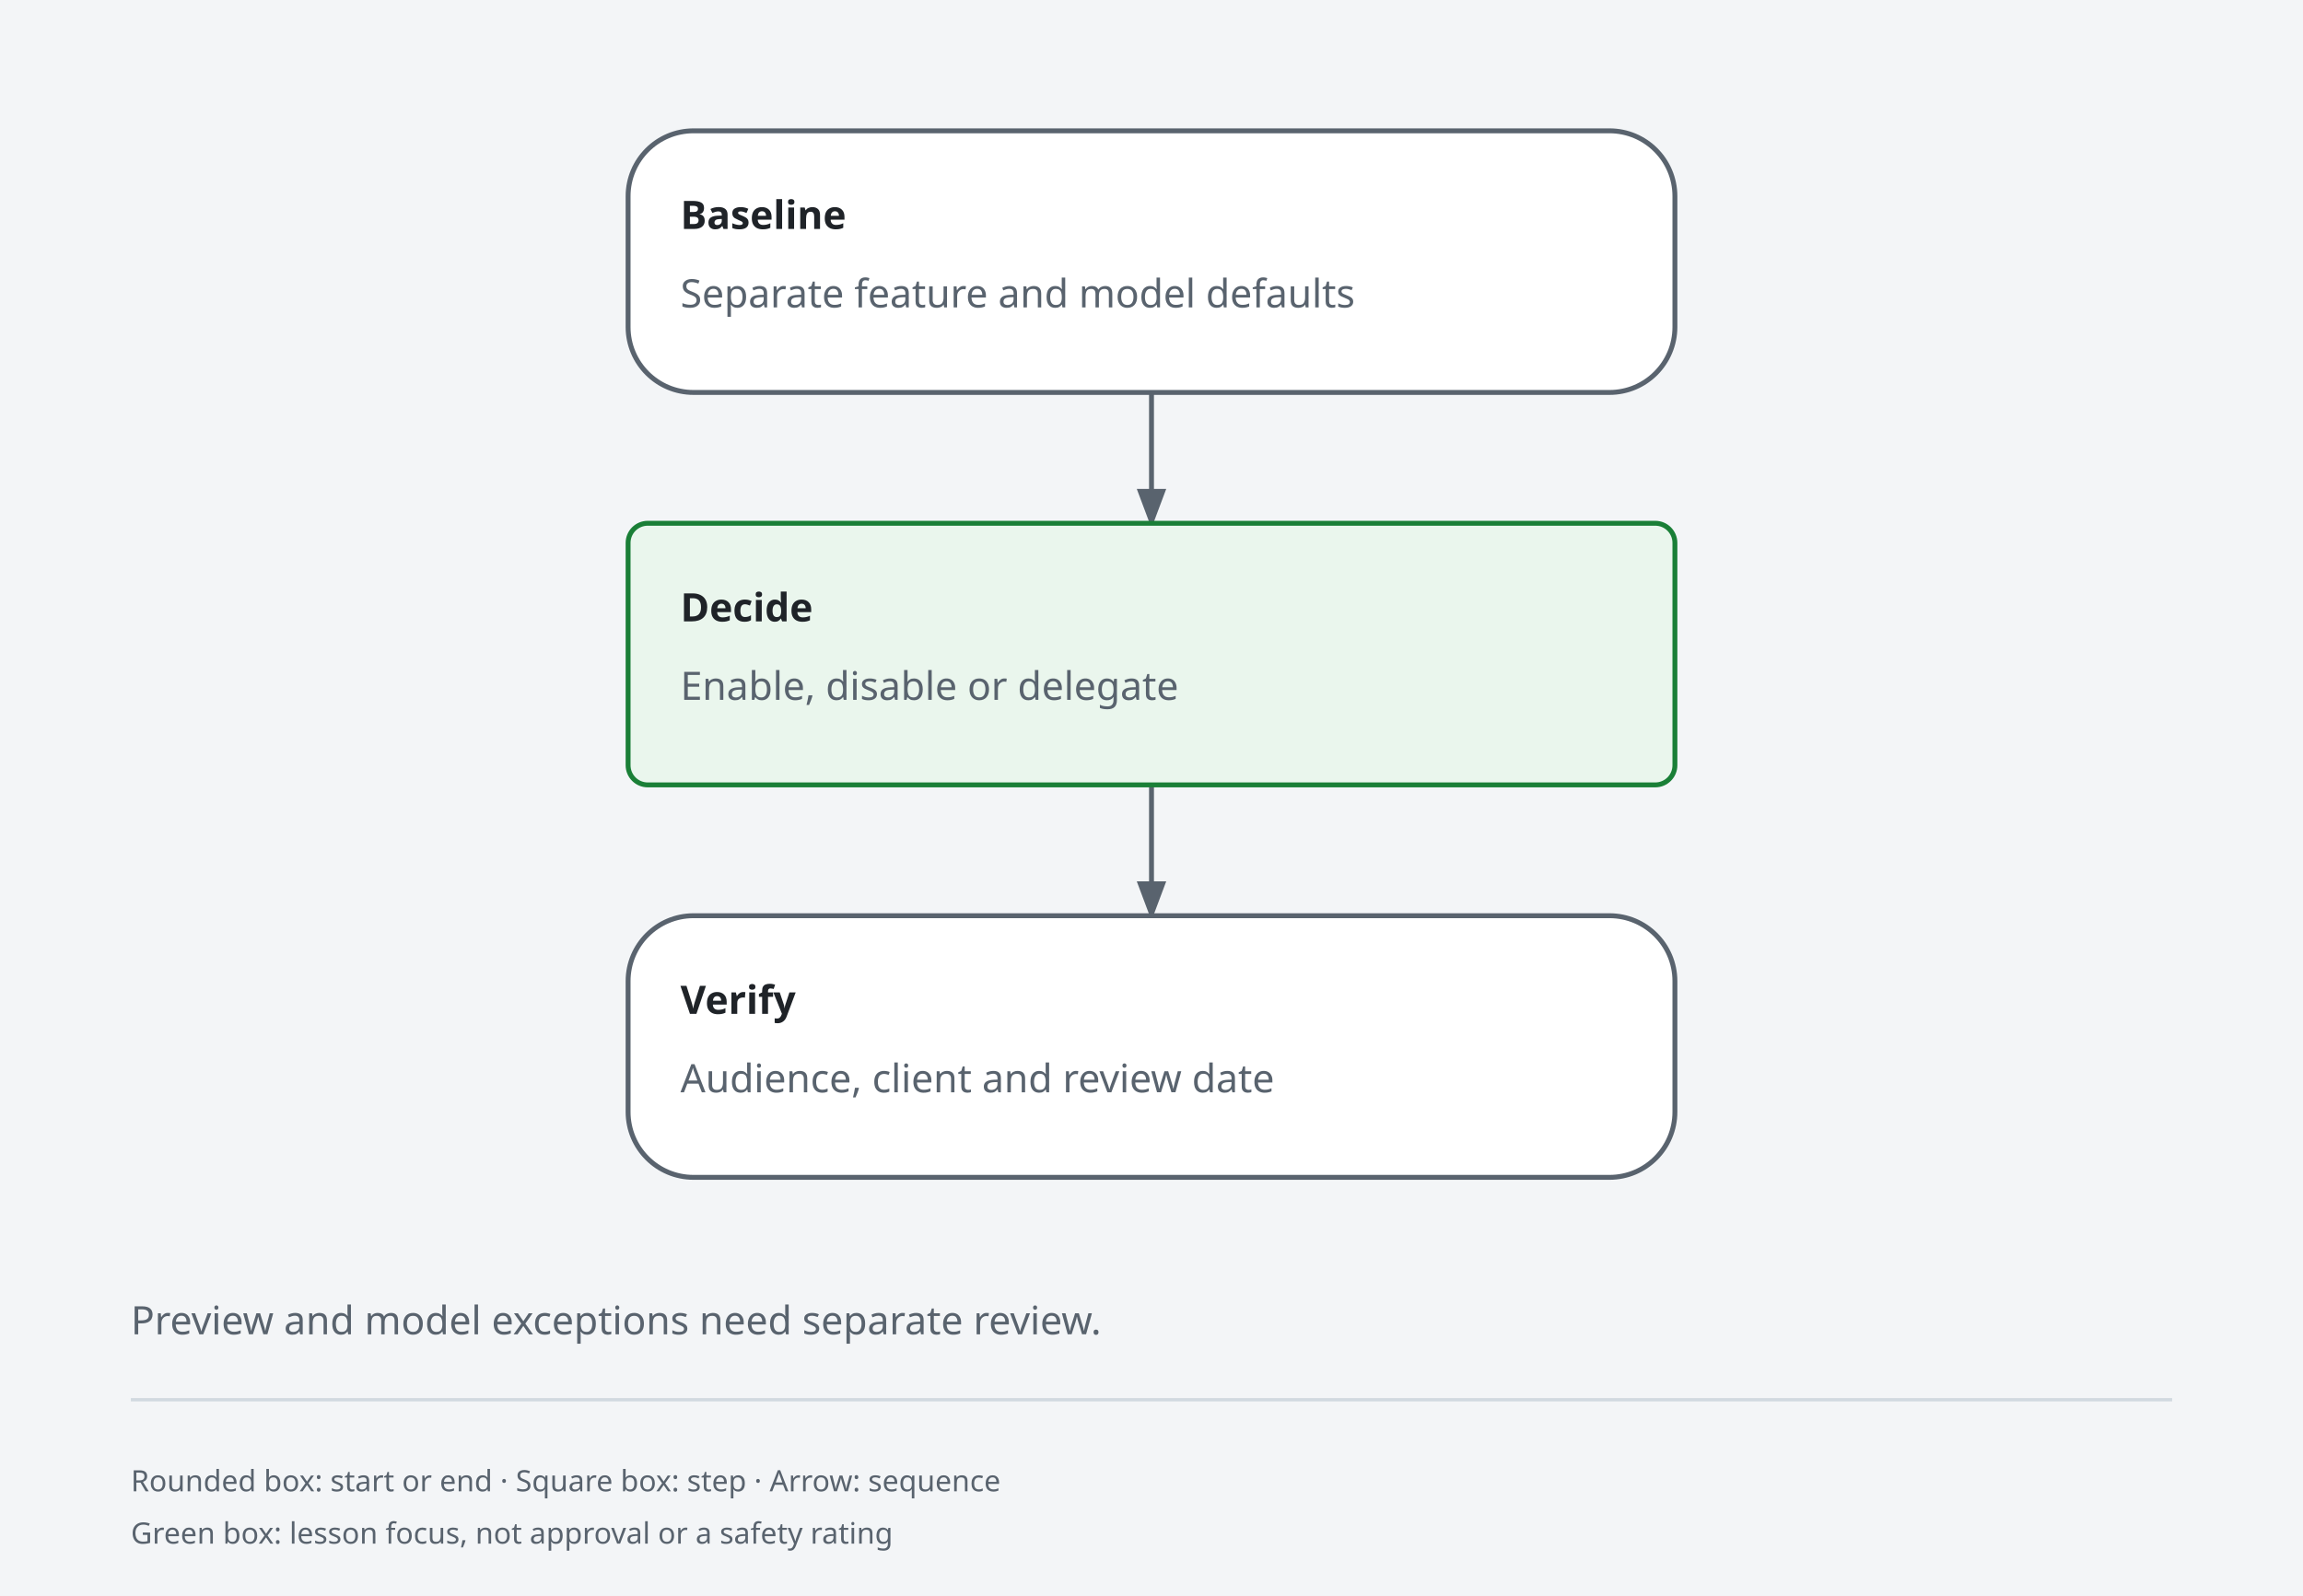
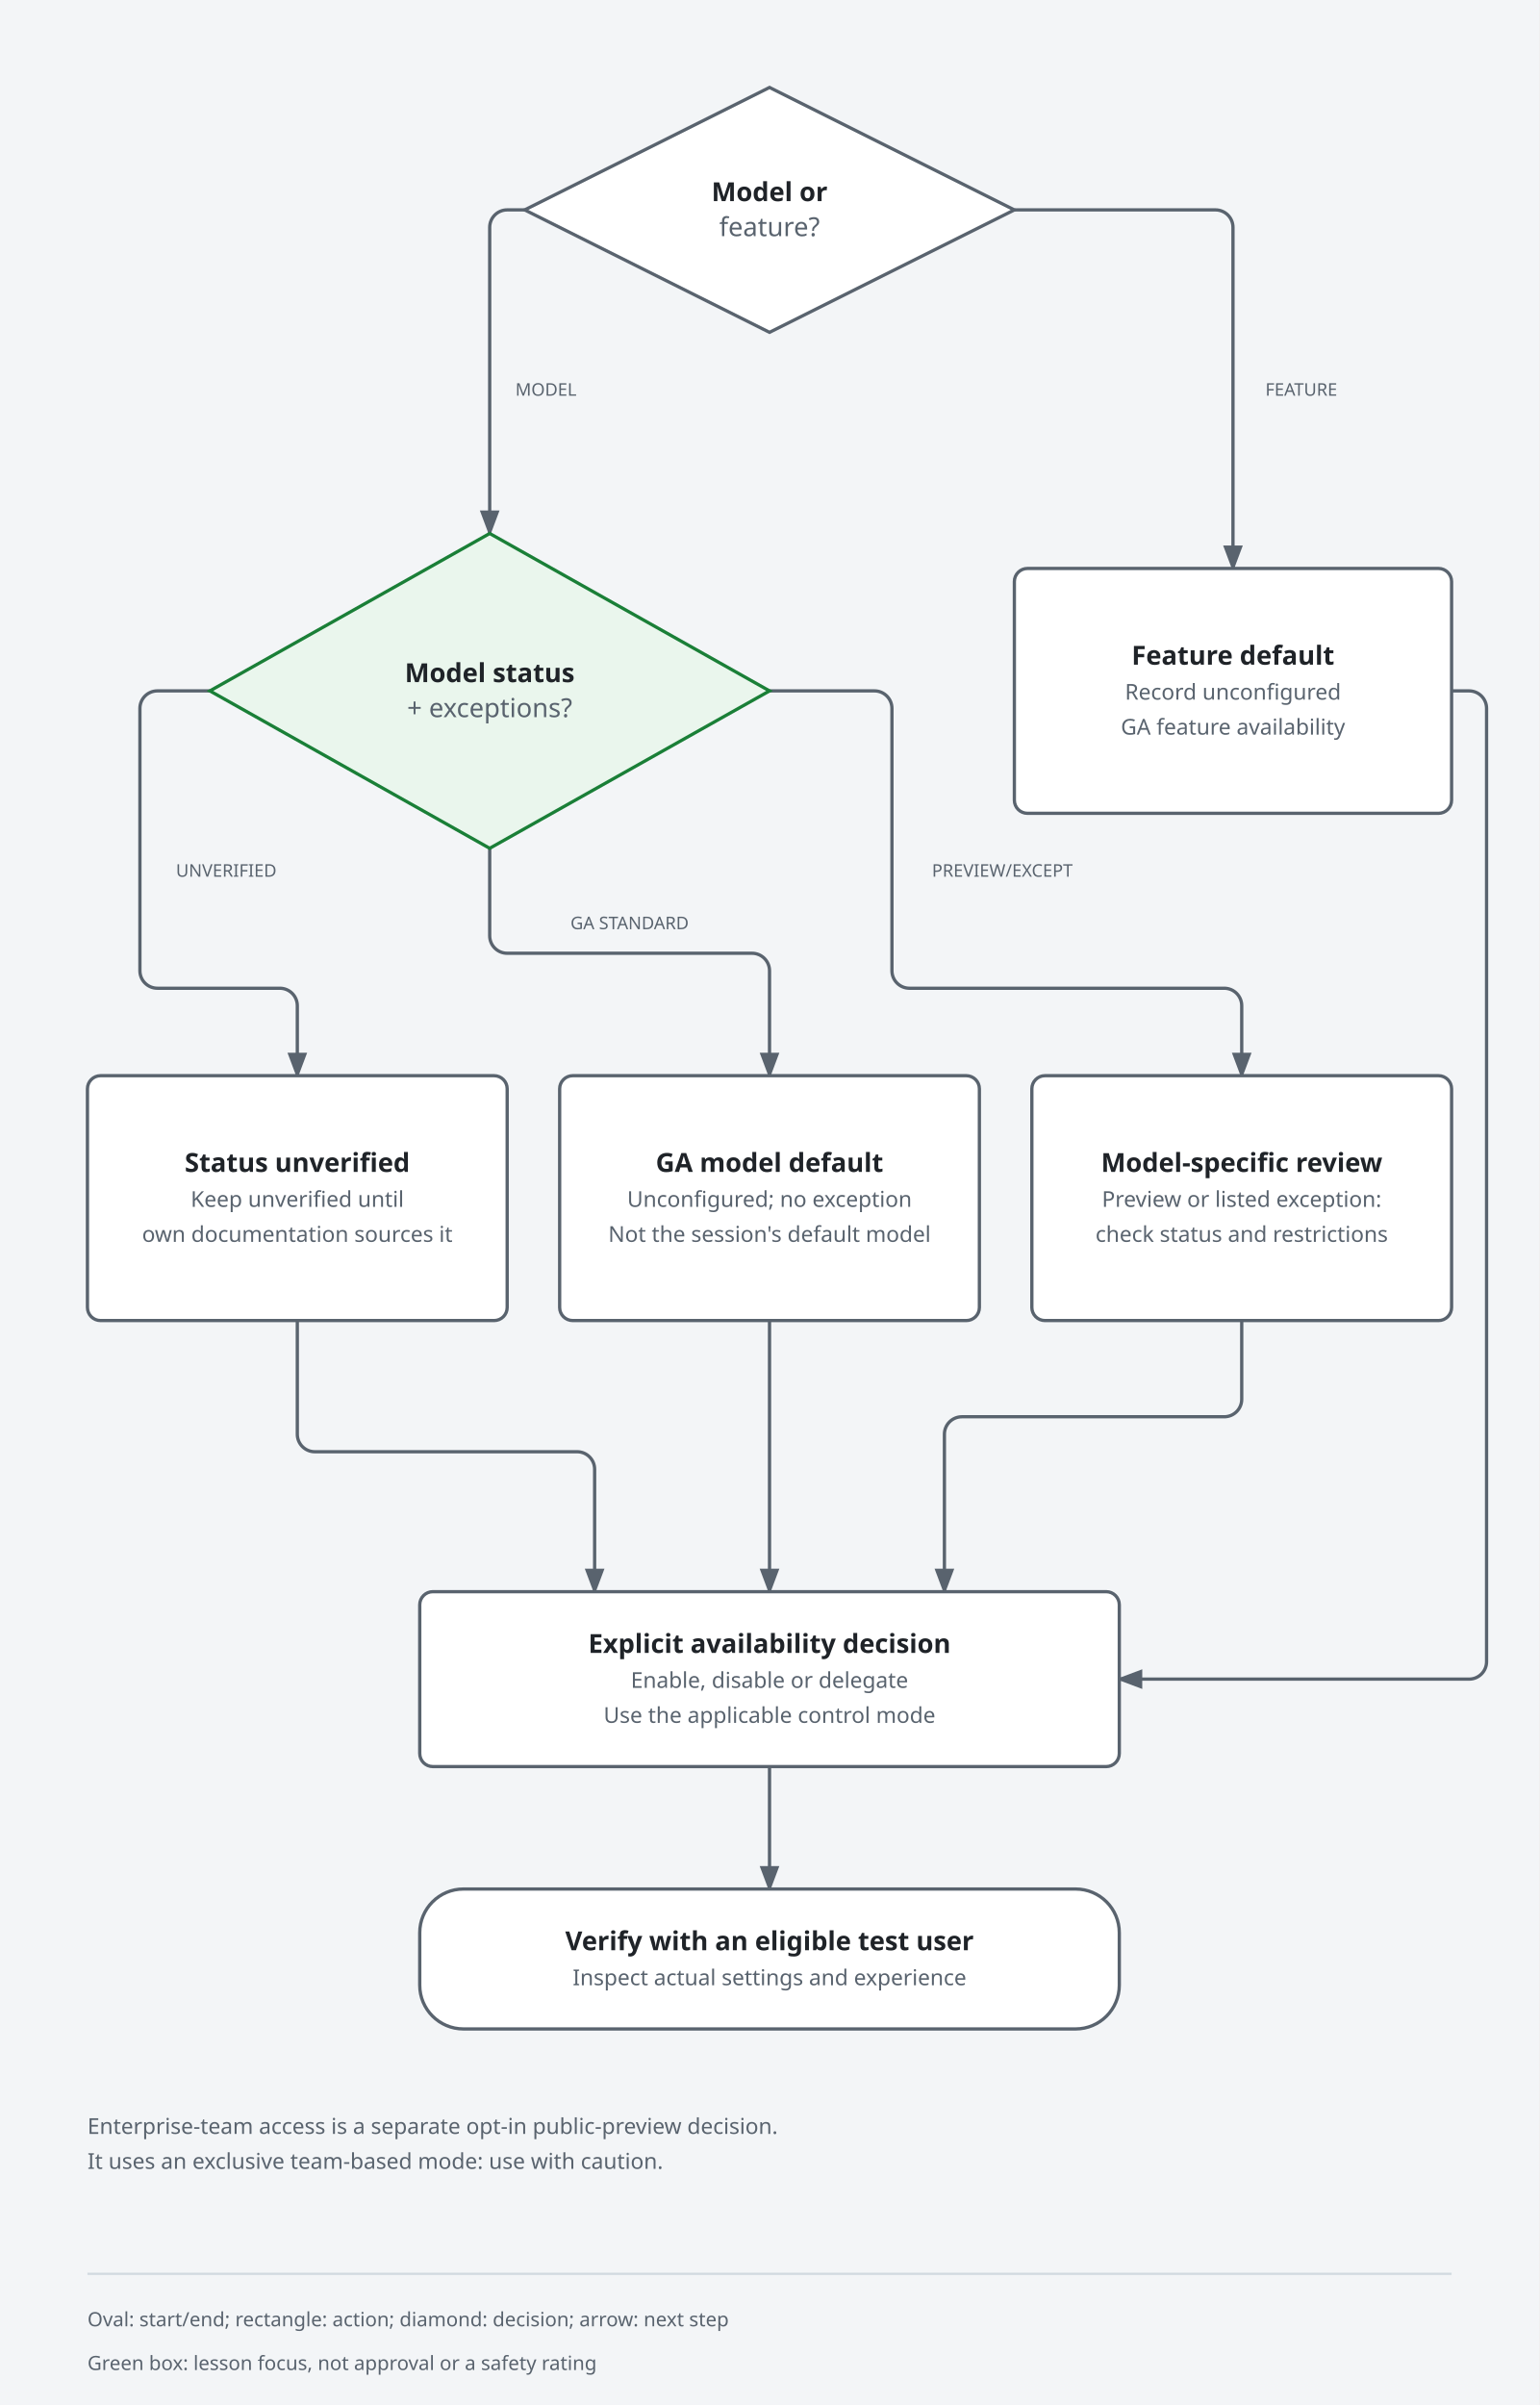
- <svg xmlns="http://www.w3.org/2000/svg" viewBox="0 0 704 488" role="img" aria-labelledby="model-feature-baseline-light-title model-feature-baseline-light-desc" id="model-feature-baseline-light-root">
+ <svg xmlns="http://www.w3.org/2000/svg" viewBox="0 0 704 1100" role="img" aria-labelledby="model-feature-baseline-light-title model-feature-baseline-light-desc" id="model-feature-baseline-light-root">
  <defs>
    <style>#model-feature-baseline-light-root { font-family: -apple-system,BlinkMacSystemFont,"Segoe UI","Noto Sans",Helvetica,Arial,sans-serif; color: #1f2328; }
      #model-feature-baseline-light-root .diagram-container { width: 100%; overflow-x: auto; }
      @media print {
#model-feature-baseline-light-root .diagram-container { overflow-x: visible; }
}</style>
    <marker id="model-feature-baseline-light-arrow" markerWidth="8" markerHeight="6" refX="7" refY="3" orient="auto">
      <polygon points="0 0, 8 3, 0 6" fill="#59636e" />
    </marker>
  </defs>
-   <rect x="0" y="0" width="704" height="488" fill="#f3f5f7" />
-   <line x1="352" y1="120" x2="352" y2="160" stroke="#59636e" stroke-width="1.5" marker-end="url(#model-feature-baseline-light-arrow)" />
-   <line x1="352" y1="240" x2="352" y2="280" stroke="#59636e" stroke-width="1.5" marker-end="url(#model-feature-baseline-light-arrow)" />
-   <g>
-     <rect x="192" y="40" width="320" height="80" rx="20" fill="#ffffff" stroke="#59636e" stroke-width="1.5" />
-     <text x="208" y="70" fill="#1f2328" font-family="-apple-system,BlinkMacSystemFont,&quot;Segoe UI&quot;,&quot;Noto Sans&quot;,Helvetica,Arial,sans-serif" font-size="12" font-weight="600">Baseline</text>
-     <text x="208" y="94" fill="#59636e" font-family="-apple-system,BlinkMacSystemFont,&quot;Segoe UI&quot;,&quot;Noto Sans&quot;,Helvetica,Arial,sans-serif" font-size="12">Separate feature and model defaults</text>
-   </g>
-   <g>
-     <rect x="192" y="160" width="320" height="80" rx="6" fill="#eaf6ed" stroke="#1a7f37" stroke-width="1.5" />
-     <text x="208" y="190" fill="#1f2328" font-family="-apple-system,BlinkMacSystemFont,&quot;Segoe UI&quot;,&quot;Noto Sans&quot;,Helvetica,Arial,sans-serif" font-size="12" font-weight="600">Decide</text>
-     <text x="208" y="214" fill="#59636e" font-family="-apple-system,BlinkMacSystemFont,&quot;Segoe UI&quot;,&quot;Noto Sans&quot;,Helvetica,Arial,sans-serif" font-size="12">Enable, disable or delegate</text>
-   </g>
-   <g>
-     <rect x="192" y="280" width="320" height="80" rx="20" fill="#ffffff" stroke="#59636e" stroke-width="1.5" />
-     <text x="208" y="310" fill="#1f2328" font-family="-apple-system,BlinkMacSystemFont,&quot;Segoe UI&quot;,&quot;Noto Sans&quot;,Helvetica,Arial,sans-serif" font-size="12" font-weight="600">Verify</text>
-     <text x="208" y="334" fill="#59636e" font-family="-apple-system,BlinkMacSystemFont,&quot;Segoe UI&quot;,&quot;Noto Sans&quot;,Helvetica,Arial,sans-serif" font-size="12">Audience, client and review date</text>
-   </g>
-   <text x="40" y="408" fill="#59636e" font-family="-apple-system,BlinkMacSystemFont,&quot;Segoe UI&quot;,&quot;Noto Sans&quot;,Helvetica,Arial,sans-serif" font-size="12">Preview and model exceptions need separate review.</text>
-   <line x1="40" y1="428" x2="664" y2="428" stroke="#d1d9e0" stroke-width="1" />
-   <text x="40" y="456" fill="#59636e" font-family="-apple-system,BlinkMacSystemFont,&quot;Segoe UI&quot;,&quot;Noto Sans&quot;,Helvetica,Arial,sans-serif" font-size="9">Rounded box: start or end    ·    Square box: step    ·    Arrow: sequence</text>
-   <text x="40" y="472" fill="#59636e" font-family="-apple-system,BlinkMacSystemFont,&quot;Segoe UI&quot;,&quot;Noto Sans&quot;,Helvetica,Arial,sans-serif" font-size="9">Green box: lesson focus, not approval or a safety rating</text>
+   <rect x="0" y="0" width="704" height="1100" fill="#f3f5f7" />
+   <path d="M 240 96 L 232 96 A 8 8 0 0 0 224 104 L 224 244" fill="none" stroke="#59636e" stroke-width="1.5" marker-end="url(#model-feature-baseline-light-arrow)" />
+   <rect x="232" y="172" width="35.5" height="12" rx="2" fill="#f3f5f7" />
+   <text x="249.75" y="181" text-anchor="middle" fill="#59636e" font-family="-apple-system,BlinkMacSystemFont,&quot;Segoe UI&quot;,&quot;Noto Sans&quot;,Helvetica,Arial,sans-serif" font-size="8" font-weight="400">MODEL</text>
+   <path d="M 464 96 L 556 96 A 8 8 0 0 1 564 104 L 564 260" fill="none" stroke="#59636e" stroke-width="1.5" marker-end="url(#model-feature-baseline-light-arrow)" />
+   <rect x="572" y="172" width="46.5" height="12" rx="2" fill="#f3f5f7" />
+   <text x="595.25" y="181" text-anchor="middle" fill="#59636e" font-family="-apple-system,BlinkMacSystemFont,&quot;Segoe UI&quot;,&quot;Noto Sans&quot;,Helvetica,Arial,sans-serif" font-size="8" font-weight="400">FEATURE</text>
+   <path d="M 96 316 L 72 316 A 8 8 0 0 0 64 324 L 64 444 A 8 8 0 0 0 72 452 L 128 452 A 8 8 0 0 1 136 460 L 136 492" fill="none" stroke="#59636e" stroke-width="1.5" marker-end="url(#model-feature-baseline-light-arrow)" />
+   <rect x="72" y="392" width="63" height="12" rx="2" fill="#f3f5f7" />
+   <text x="103.5" y="401" text-anchor="middle" fill="#59636e" font-family="-apple-system,BlinkMacSystemFont,&quot;Segoe UI&quot;,&quot;Noto Sans&quot;,Helvetica,Arial,sans-serif" font-size="8" font-weight="400">UNVERIFIED</text>
+   <path d="M 224 388 L 224 428 A 8 8 0 0 0 232 436 L 344 436 A 8 8 0 0 1 352 444 L 352 492" fill="none" stroke="#59636e" stroke-width="1.5" marker-end="url(#model-feature-baseline-light-arrow)" />
+   <rect x="253.75" y="416" width="68.5" height="12" rx="2" fill="#f3f5f7" />
+   <text x="288" y="425" text-anchor="middle" fill="#59636e" font-family="-apple-system,BlinkMacSystemFont,&quot;Segoe UI&quot;,&quot;Noto Sans&quot;,Helvetica,Arial,sans-serif" font-size="8" font-weight="400">GA STANDARD</text>
+   <path d="M 352 316 L 400 316 A 8 8 0 0 1 408 324 L 408 444 A 8 8 0 0 0 416 452 L 560 452 A 8 8 0 0 1 568 460 L 568 492" fill="none" stroke="#59636e" stroke-width="1.5" marker-end="url(#model-feature-baseline-light-arrow)" />
+   <rect x="416" y="392" width="85" height="12" rx="2" fill="#f3f5f7" />
+   <text x="458.5" y="401" text-anchor="middle" fill="#59636e" font-family="-apple-system,BlinkMacSystemFont,&quot;Segoe UI&quot;,&quot;Noto Sans&quot;,Helvetica,Arial,sans-serif" font-size="8" font-weight="400">PREVIEW/EXCEPT</text>
+   <path d="M 136 604 L 136 656 A 8 8 0 0 0 144 664 L 264 664 A 8 8 0 0 1 272 672 L 272 728" fill="none" stroke="#59636e" stroke-width="1.5" marker-end="url(#model-feature-baseline-light-arrow)" />
+   <path d="M 352 604 L 352 728" fill="none" stroke="#59636e" stroke-width="1.5" marker-end="url(#model-feature-baseline-light-arrow)" />
+   <path d="M 568 604 L 568 640 A 8 8 0 0 1 560 648 L 440 648 A 8 8 0 0 0 432 656 L 432 728" fill="none" stroke="#59636e" stroke-width="1.5" marker-end="url(#model-feature-baseline-light-arrow)" />
+   <path d="M 664 316 L 672 316 A 8 8 0 0 1 680 324 L 680 760 A 8 8 0 0 1 672 768 L 512 768" fill="none" stroke="#59636e" stroke-width="1.5" marker-end="url(#model-feature-baseline-light-arrow)" />
+   <path d="M 352 808 L 352 864" fill="none" stroke="#59636e" stroke-width="1.5" marker-end="url(#model-feature-baseline-light-arrow)" />
+   <polygon points="352,40 464,96 352,152 240,96" fill="#ffffff" stroke="#59636e" stroke-width="1.5" />
+   <text x="352.0" y="92.0" text-anchor="middle" fill="#1f2328" font-family="-apple-system,BlinkMacSystemFont,&quot;Segoe UI&quot;,&quot;Noto Sans&quot;,Helvetica,Arial,sans-serif" font-size="12" font-weight="600">Model or</text>
+   <text x="352.0" y="108.0" text-anchor="middle" fill="#59636e" font-family="-apple-system,BlinkMacSystemFont,&quot;Segoe UI&quot;,&quot;Noto Sans&quot;,Helvetica,Arial,sans-serif" font-size="12" font-weight="400">feature?</text>
+   <polygon points="224,244 352,316 224,388 96,316" fill="#eaf6ed" stroke="#1a7f37" stroke-width="1.5" />
+   <text x="224.0" y="312.0" text-anchor="middle" fill="#1f2328" font-family="-apple-system,BlinkMacSystemFont,&quot;Segoe UI&quot;,&quot;Noto Sans&quot;,Helvetica,Arial,sans-serif" font-size="12" font-weight="600">Model status</text>
+   <text x="224.0" y="328.0" text-anchor="middle" fill="#59636e" font-family="-apple-system,BlinkMacSystemFont,&quot;Segoe UI&quot;,&quot;Noto Sans&quot;,Helvetica,Arial,sans-serif" font-size="12" font-weight="400">+ exceptions?</text>
+   <rect x="464" y="260" width="200" height="112" rx="6" fill="#ffffff" stroke="#59636e" stroke-width="1.5" />
+   <text x="564.0" y="304.0" text-anchor="middle" fill="#1f2328" font-family="-apple-system,BlinkMacSystemFont,&quot;Segoe UI&quot;,&quot;Noto Sans&quot;,Helvetica,Arial,sans-serif" font-size="12" font-weight="600">Feature default</text>
+   <text x="564.0" y="320.0" text-anchor="middle" fill="#59636e" font-family="-apple-system,BlinkMacSystemFont,&quot;Segoe UI&quot;,&quot;Noto Sans&quot;,Helvetica,Arial,sans-serif" font-size="10" font-weight="400">Record unconfigured</text>
+   <text x="564.0" y="336.0" text-anchor="middle" fill="#59636e" font-family="-apple-system,BlinkMacSystemFont,&quot;Segoe UI&quot;,&quot;Noto Sans&quot;,Helvetica,Arial,sans-serif" font-size="10" font-weight="400">GA feature availability</text>
+   <rect x="40" y="492" width="192" height="112" rx="6" fill="#ffffff" stroke="#59636e" stroke-width="1.5" />
+   <text x="136.0" y="536.0" text-anchor="middle" fill="#1f2328" font-family="-apple-system,BlinkMacSystemFont,&quot;Segoe UI&quot;,&quot;Noto Sans&quot;,Helvetica,Arial,sans-serif" font-size="12" font-weight="600">Status unverified</text>
+   <text x="136.0" y="552.0" text-anchor="middle" fill="#59636e" font-family="-apple-system,BlinkMacSystemFont,&quot;Segoe UI&quot;,&quot;Noto Sans&quot;,Helvetica,Arial,sans-serif" font-size="10" font-weight="400">Keep unverified until</text>
+   <text x="136.0" y="568.0" text-anchor="middle" fill="#59636e" font-family="-apple-system,BlinkMacSystemFont,&quot;Segoe UI&quot;,&quot;Noto Sans&quot;,Helvetica,Arial,sans-serif" font-size="10" font-weight="400">own documentation sources it</text>
+   <rect x="256" y="492" width="192" height="112" rx="6" fill="#ffffff" stroke="#59636e" stroke-width="1.5" />
+   <text x="352.0" y="536.0" text-anchor="middle" fill="#1f2328" font-family="-apple-system,BlinkMacSystemFont,&quot;Segoe UI&quot;,&quot;Noto Sans&quot;,Helvetica,Arial,sans-serif" font-size="12" font-weight="600">GA model default</text>
+   <text x="352.0" y="552.0" text-anchor="middle" fill="#59636e" font-family="-apple-system,BlinkMacSystemFont,&quot;Segoe UI&quot;,&quot;Noto Sans&quot;,Helvetica,Arial,sans-serif" font-size="10" font-weight="400">Unconfigured; no exception</text>
+   <text x="352.0" y="568.0" text-anchor="middle" fill="#59636e" font-family="-apple-system,BlinkMacSystemFont,&quot;Segoe UI&quot;,&quot;Noto Sans&quot;,Helvetica,Arial,sans-serif" font-size="10" font-weight="400">Not the session's default model</text>
+   <rect x="472" y="492" width="192" height="112" rx="6" fill="#ffffff" stroke="#59636e" stroke-width="1.5" />
+   <text x="568.0" y="536.0" text-anchor="middle" fill="#1f2328" font-family="-apple-system,BlinkMacSystemFont,&quot;Segoe UI&quot;,&quot;Noto Sans&quot;,Helvetica,Arial,sans-serif" font-size="12" font-weight="600">Model-specific review</text>
+   <text x="568.0" y="552.0" text-anchor="middle" fill="#59636e" font-family="-apple-system,BlinkMacSystemFont,&quot;Segoe UI&quot;,&quot;Noto Sans&quot;,Helvetica,Arial,sans-serif" font-size="10" font-weight="400">Preview or listed exception:</text>
+   <text x="568.0" y="568.0" text-anchor="middle" fill="#59636e" font-family="-apple-system,BlinkMacSystemFont,&quot;Segoe UI&quot;,&quot;Noto Sans&quot;,Helvetica,Arial,sans-serif" font-size="10" font-weight="400">check status and restrictions</text>
+   <rect x="192" y="728" width="320" height="80" rx="6" fill="#ffffff" stroke="#59636e" stroke-width="1.5" />
+   <text x="352.0" y="756.0" text-anchor="middle" fill="#1f2328" font-family="-apple-system,BlinkMacSystemFont,&quot;Segoe UI&quot;,&quot;Noto Sans&quot;,Helvetica,Arial,sans-serif" font-size="12" font-weight="600">Explicit availability decision</text>
+   <text x="352.0" y="772.0" text-anchor="middle" fill="#59636e" font-family="-apple-system,BlinkMacSystemFont,&quot;Segoe UI&quot;,&quot;Noto Sans&quot;,Helvetica,Arial,sans-serif" font-size="10" font-weight="400">Enable, disable or delegate</text>
+   <text x="352.0" y="788.0" text-anchor="middle" fill="#59636e" font-family="-apple-system,BlinkMacSystemFont,&quot;Segoe UI&quot;,&quot;Noto Sans&quot;,Helvetica,Arial,sans-serif" font-size="10" font-weight="400">Use the applicable control mode</text>
+   <rect x="192" y="864" width="320" height="64" rx="20" fill="#ffffff" stroke="#59636e" stroke-width="1.5" />
+   <text x="352.0" y="892.0" text-anchor="middle" fill="#1f2328" font-family="-apple-system,BlinkMacSystemFont,&quot;Segoe UI&quot;,&quot;Noto Sans&quot;,Helvetica,Arial,sans-serif" font-size="12" font-weight="600">Verify with an eligible test user</text>
+   <text x="352.0" y="908.0" text-anchor="middle" fill="#59636e" font-family="-apple-system,BlinkMacSystemFont,&quot;Segoe UI&quot;,&quot;Noto Sans&quot;,Helvetica,Arial,sans-serif" font-size="10" font-weight="400">Inspect actual settings and experience</text>
+   <text x="40" y="976" text-anchor="start" fill="#59636e" font-family="-apple-system,BlinkMacSystemFont,&quot;Segoe UI&quot;,&quot;Noto Sans&quot;,Helvetica,Arial,sans-serif" font-size="10" font-weight="400">Enterprise-team access is a separate opt-in public-preview decision.</text>
+   <text x="40" y="992" text-anchor="start" fill="#59636e" font-family="-apple-system,BlinkMacSystemFont,&quot;Segoe UI&quot;,&quot;Noto Sans&quot;,Helvetica,Arial,sans-serif" font-size="10" font-weight="400">It uses an exclusive team-based mode: use with caution.</text>
+   <line x1="40" y1="1040" x2="664" y2="1040" stroke="#d1d9e0" />
+   <text x="40" y="1064" text-anchor="start" fill="#59636e" font-family="-apple-system,BlinkMacSystemFont,&quot;Segoe UI&quot;,&quot;Noto Sans&quot;,Helvetica,Arial,sans-serif" font-size="9" font-weight="400">Oval: start/end; rectangle: action; diamond: decision; arrow: next step</text>
+   <text x="40" y="1084" text-anchor="start" fill="#59636e" font-family="-apple-system,BlinkMacSystemFont,&quot;Segoe UI&quot;,&quot;Noto Sans&quot;,Helvetica,Arial,sans-serif" font-size="9" font-weight="400">Green box: lesson focus, not approval or a safety rating</text>
</svg>
